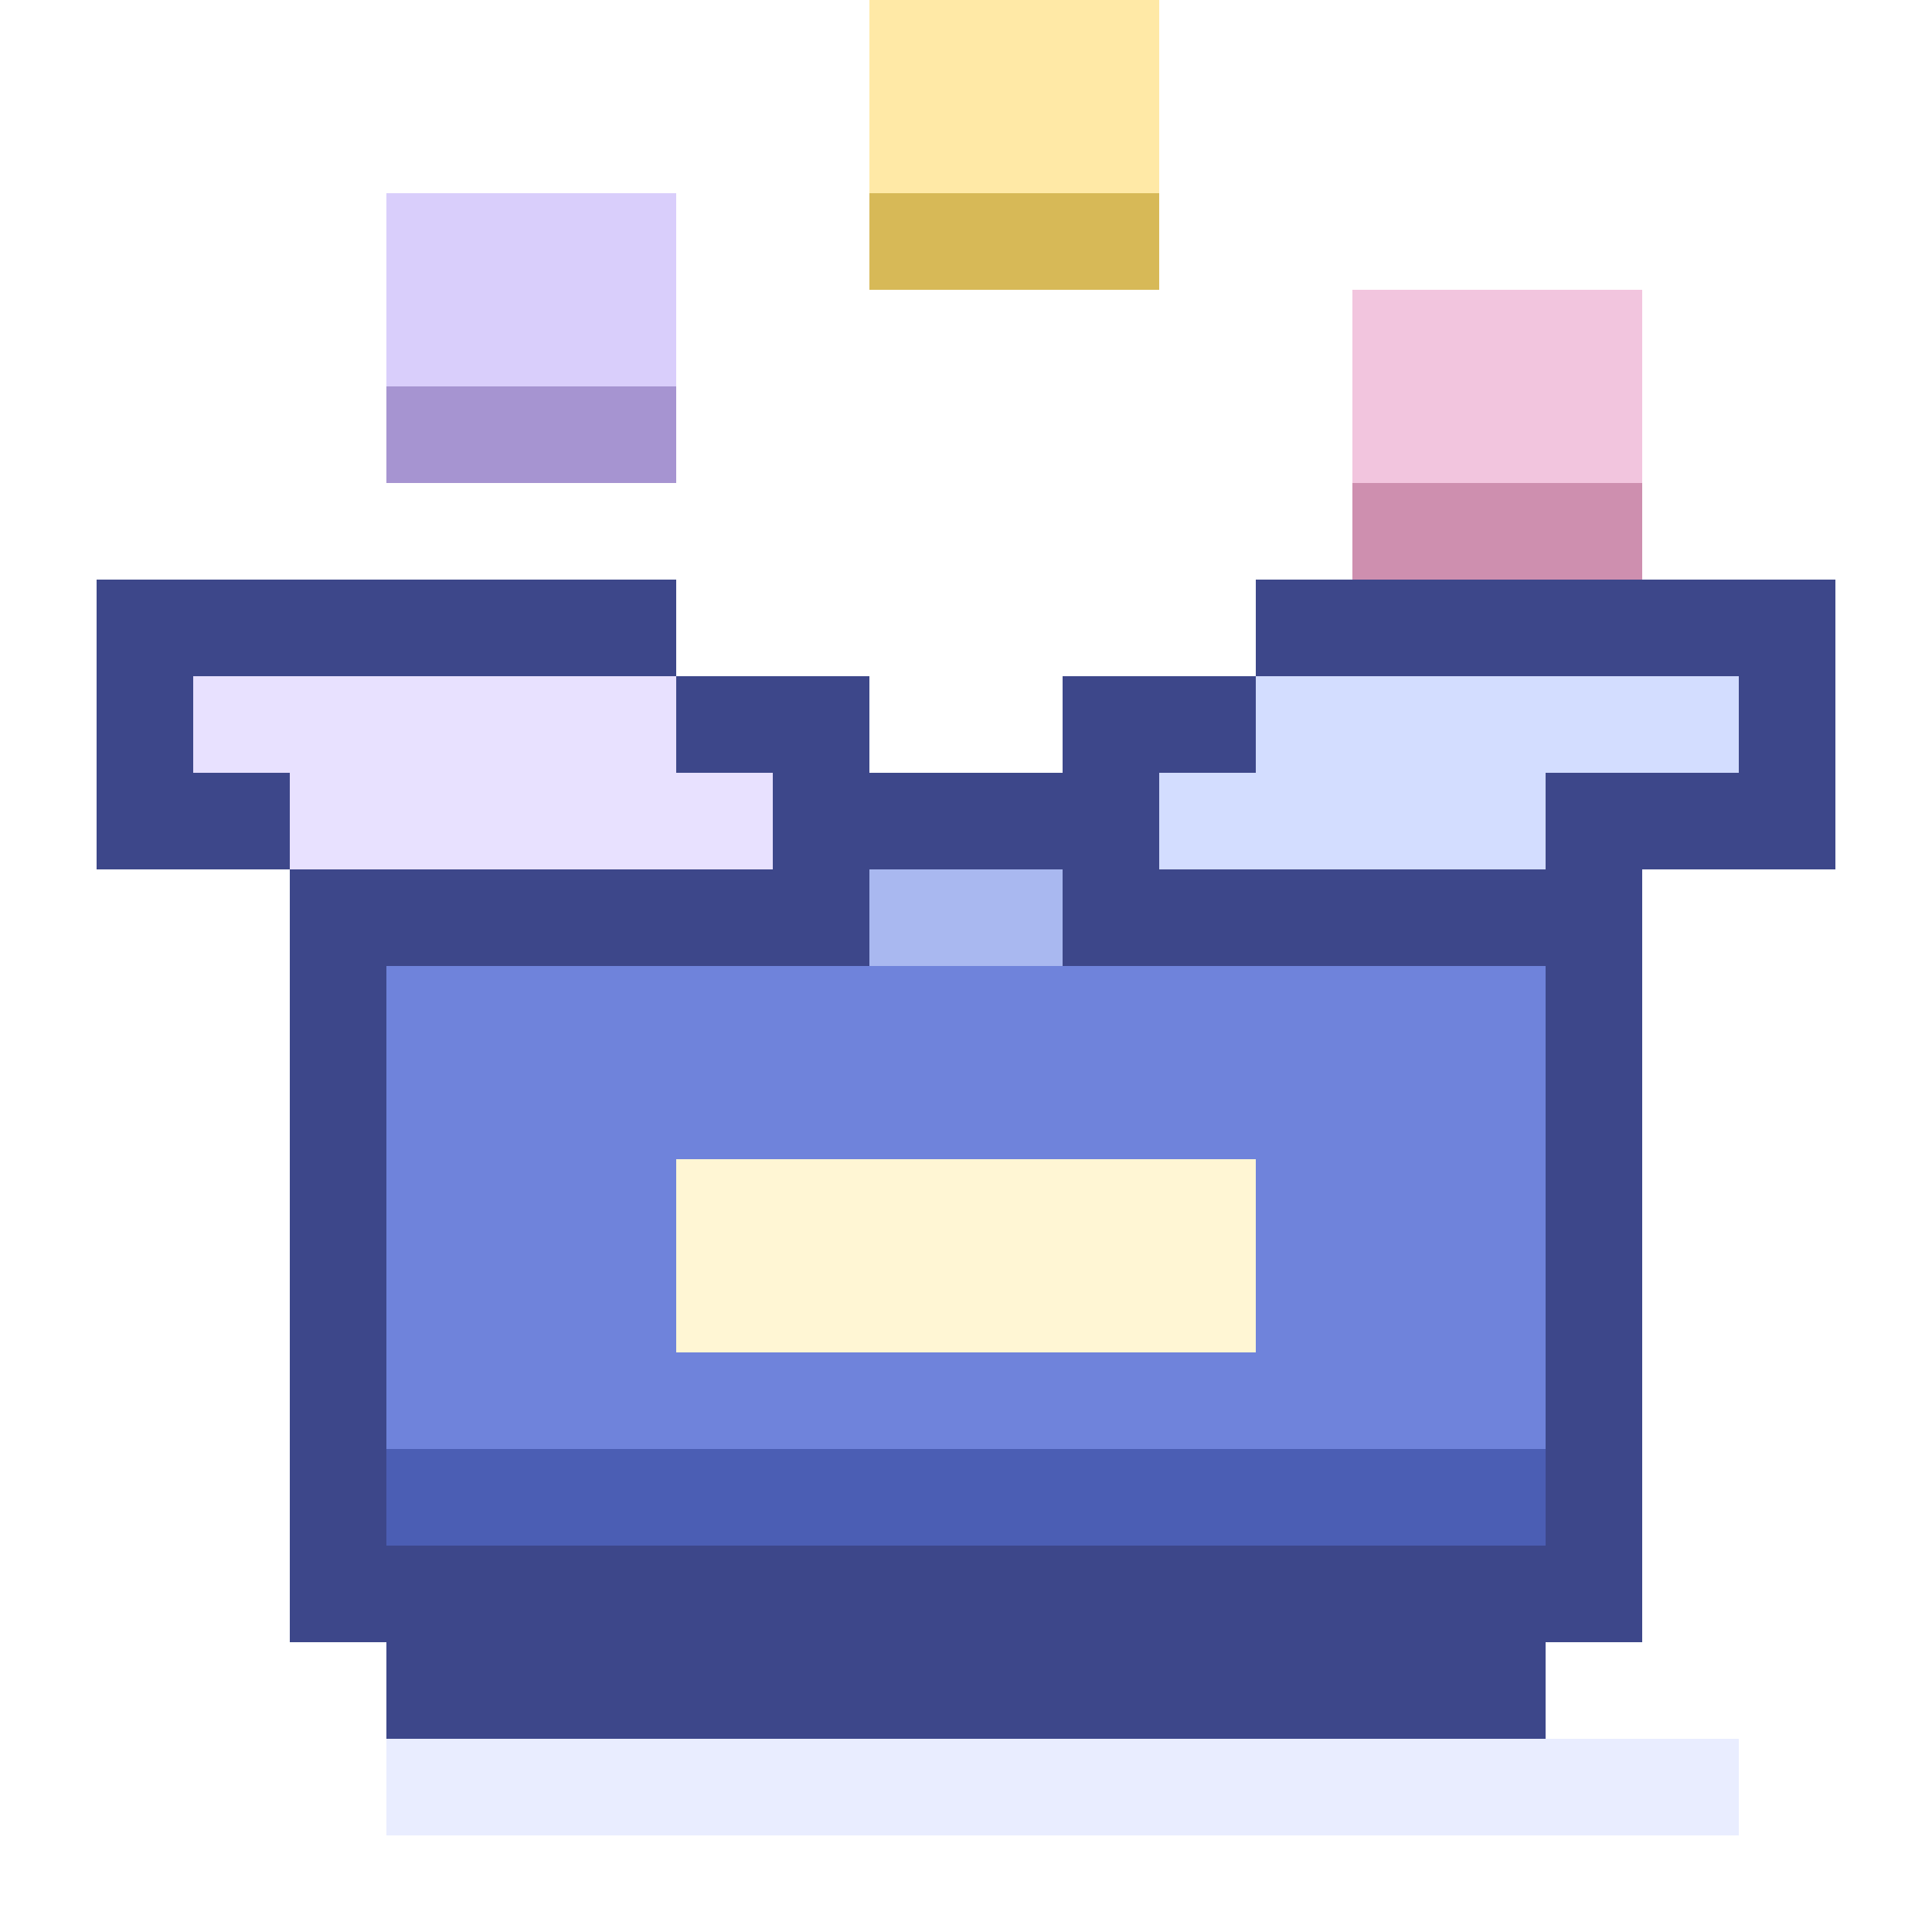
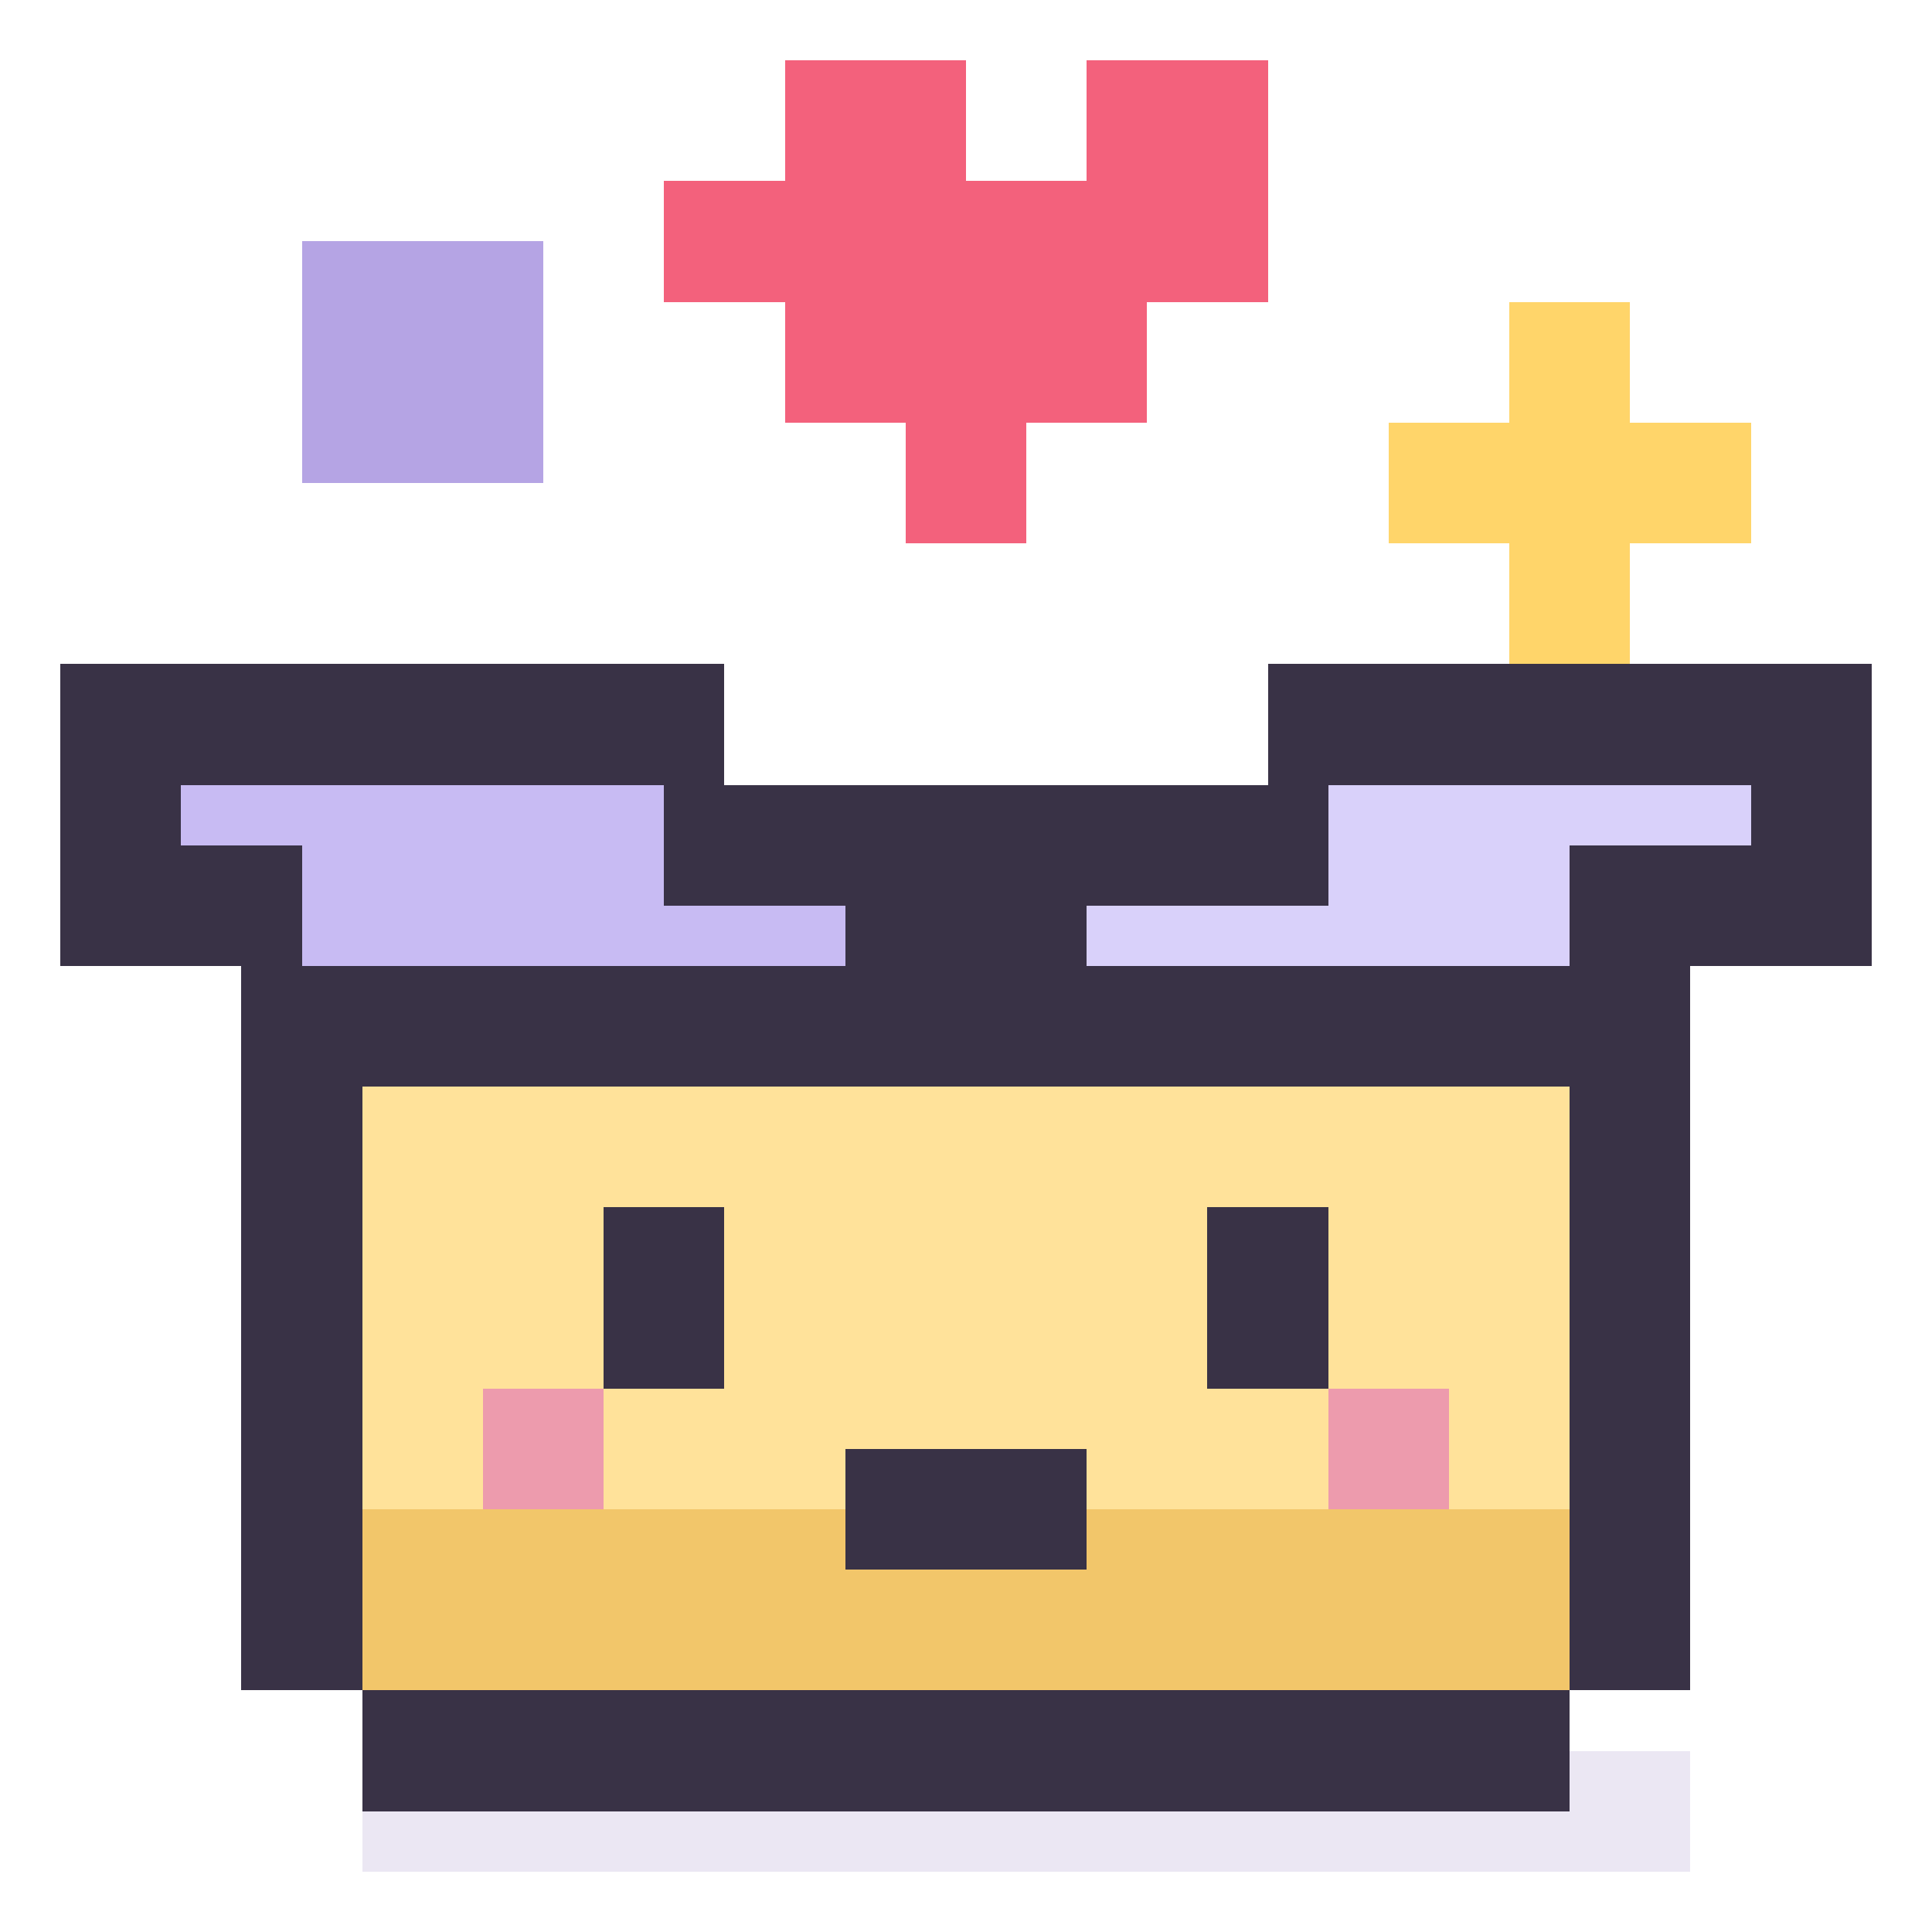
- <svg xmlns="http://www.w3.org/2000/svg" viewBox="0 0 40 40" shape-rendering="crispEdges">
-   <path fill="#E9EDFF" d="M8 36h28v2H8z" />
-   <path fill="#3D478A" d="M6 16h28v18h-2v2H8v-2H6z" />
-   <path fill="#6F83DB" d="M8 18h24v14H8z" />
-   <path fill="#A9B8F0" d="M8 18h24v2H8z" />
-   <path fill="#4B5EB4" d="M8 30h24v2H8z" />
-   <path fill="#3D478A" d="M2 12h12v2h4v6H6v-2H2zm24 0h12v6h-4v2H22v-6h4z" />
-   <path fill="#E8E1FF" d="M4 14h10v2h2v2H6v-2H4z" />
-   <path fill="#D3DDFF" d="M26 14h10v2h-4v2h-8v-2h2z" />
-   <path fill="#FFF6D4" d="M14 24h12v4H14z" />
-   <path fill="#D7B957" d="M18 0h6v6h-6z" />
-   <path fill="#FFE9A6" d="M18 0h6v4h-6z" />
-   <path fill="#A694D1" d="M8 4h6v6H8z" />
-   <path fill="#D9CEFB" d="M8 4h6v4H8z" />
-   <path fill="#CE8FAF" d="M28 6h6v6h-6z" />
-   <path fill="#F2C5DE" d="M28 6h6v4h-6z" />
+ <svg xmlns="http://www.w3.org/2000/svg" viewBox="0 0 32 32" shape-rendering="crispEdges">
+   <path fill="#EBE7F3" d="M6 29h22v2H6z" />
+   <path fill="#393246" d="M4 14h24v14h-2v2H6v-2H4z" />
+   <path fill="#FFE29A" d="M6 16h20v12H6z" />
+   <path fill="#F2C66A" d="M6 25h20v3H6z" />
+   <path fill="#FFF1C6" d="M6 16h20v2H6z" />
+   <path fill="#393246" d="M1 11h11v2h4v5H5v-2H1zm20 0h10v5h-4v2H16v-5h5z" />
+   <path fill="#C8BBF3" d="M3 13h8v2h3v1H5v-2H3z" />
+   <path fill="#D9D1FA" d="M22 13h7v1h-3v2h-8v-1h4z" />
+   <path fill="#393246" d="M10 20h2v3h-2zm10 0h2v3h-2zm-6 4h4v2h-4z" />
+   <path fill="#ED9BAD" d="M8 23h2v2H8zm14 0h2v2h-2z" />
+   <path fill="#F3617C" d="M13 1h3v2h2V1h3v4h-2v2h-2v2h-2V7h-2V5h-2V3h2z" />
+   <path fill="#B5A4E4" d="M5 4h4v4H5z" />
+   <path fill="#FFD56A" d="M25 5h2v2h2v2h-2v2h-2V9h-2V7h2z" />
</svg>
